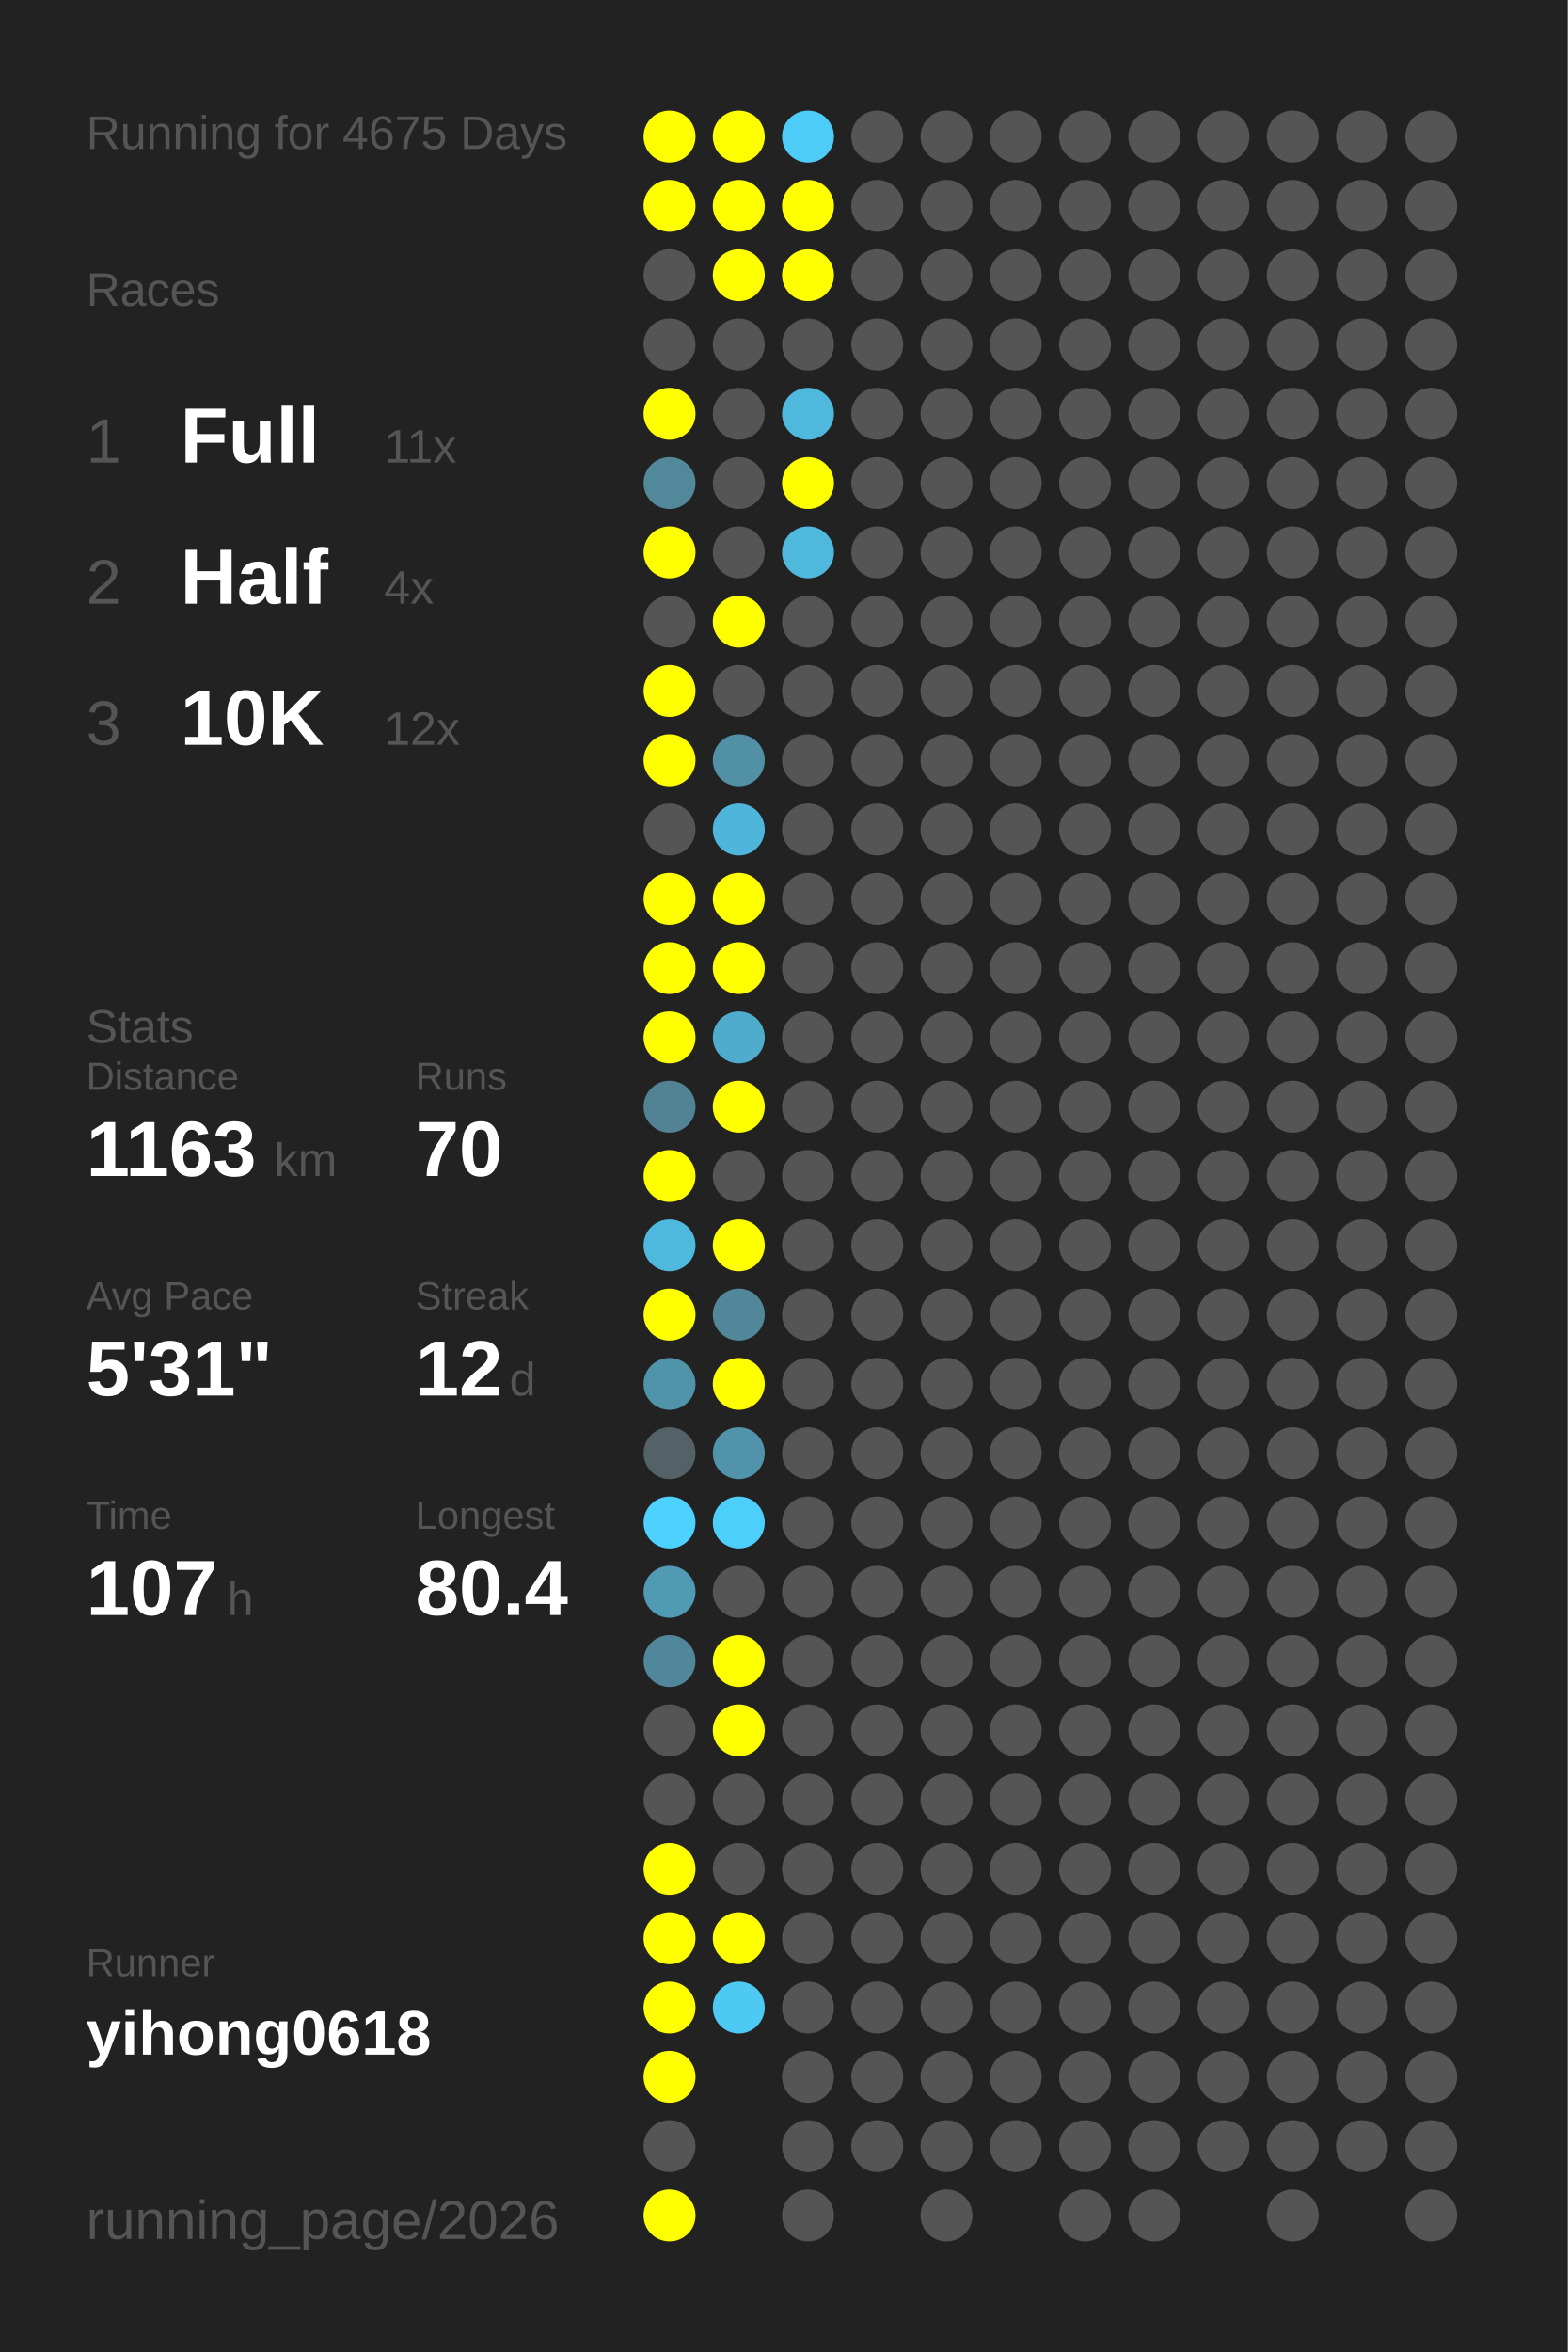
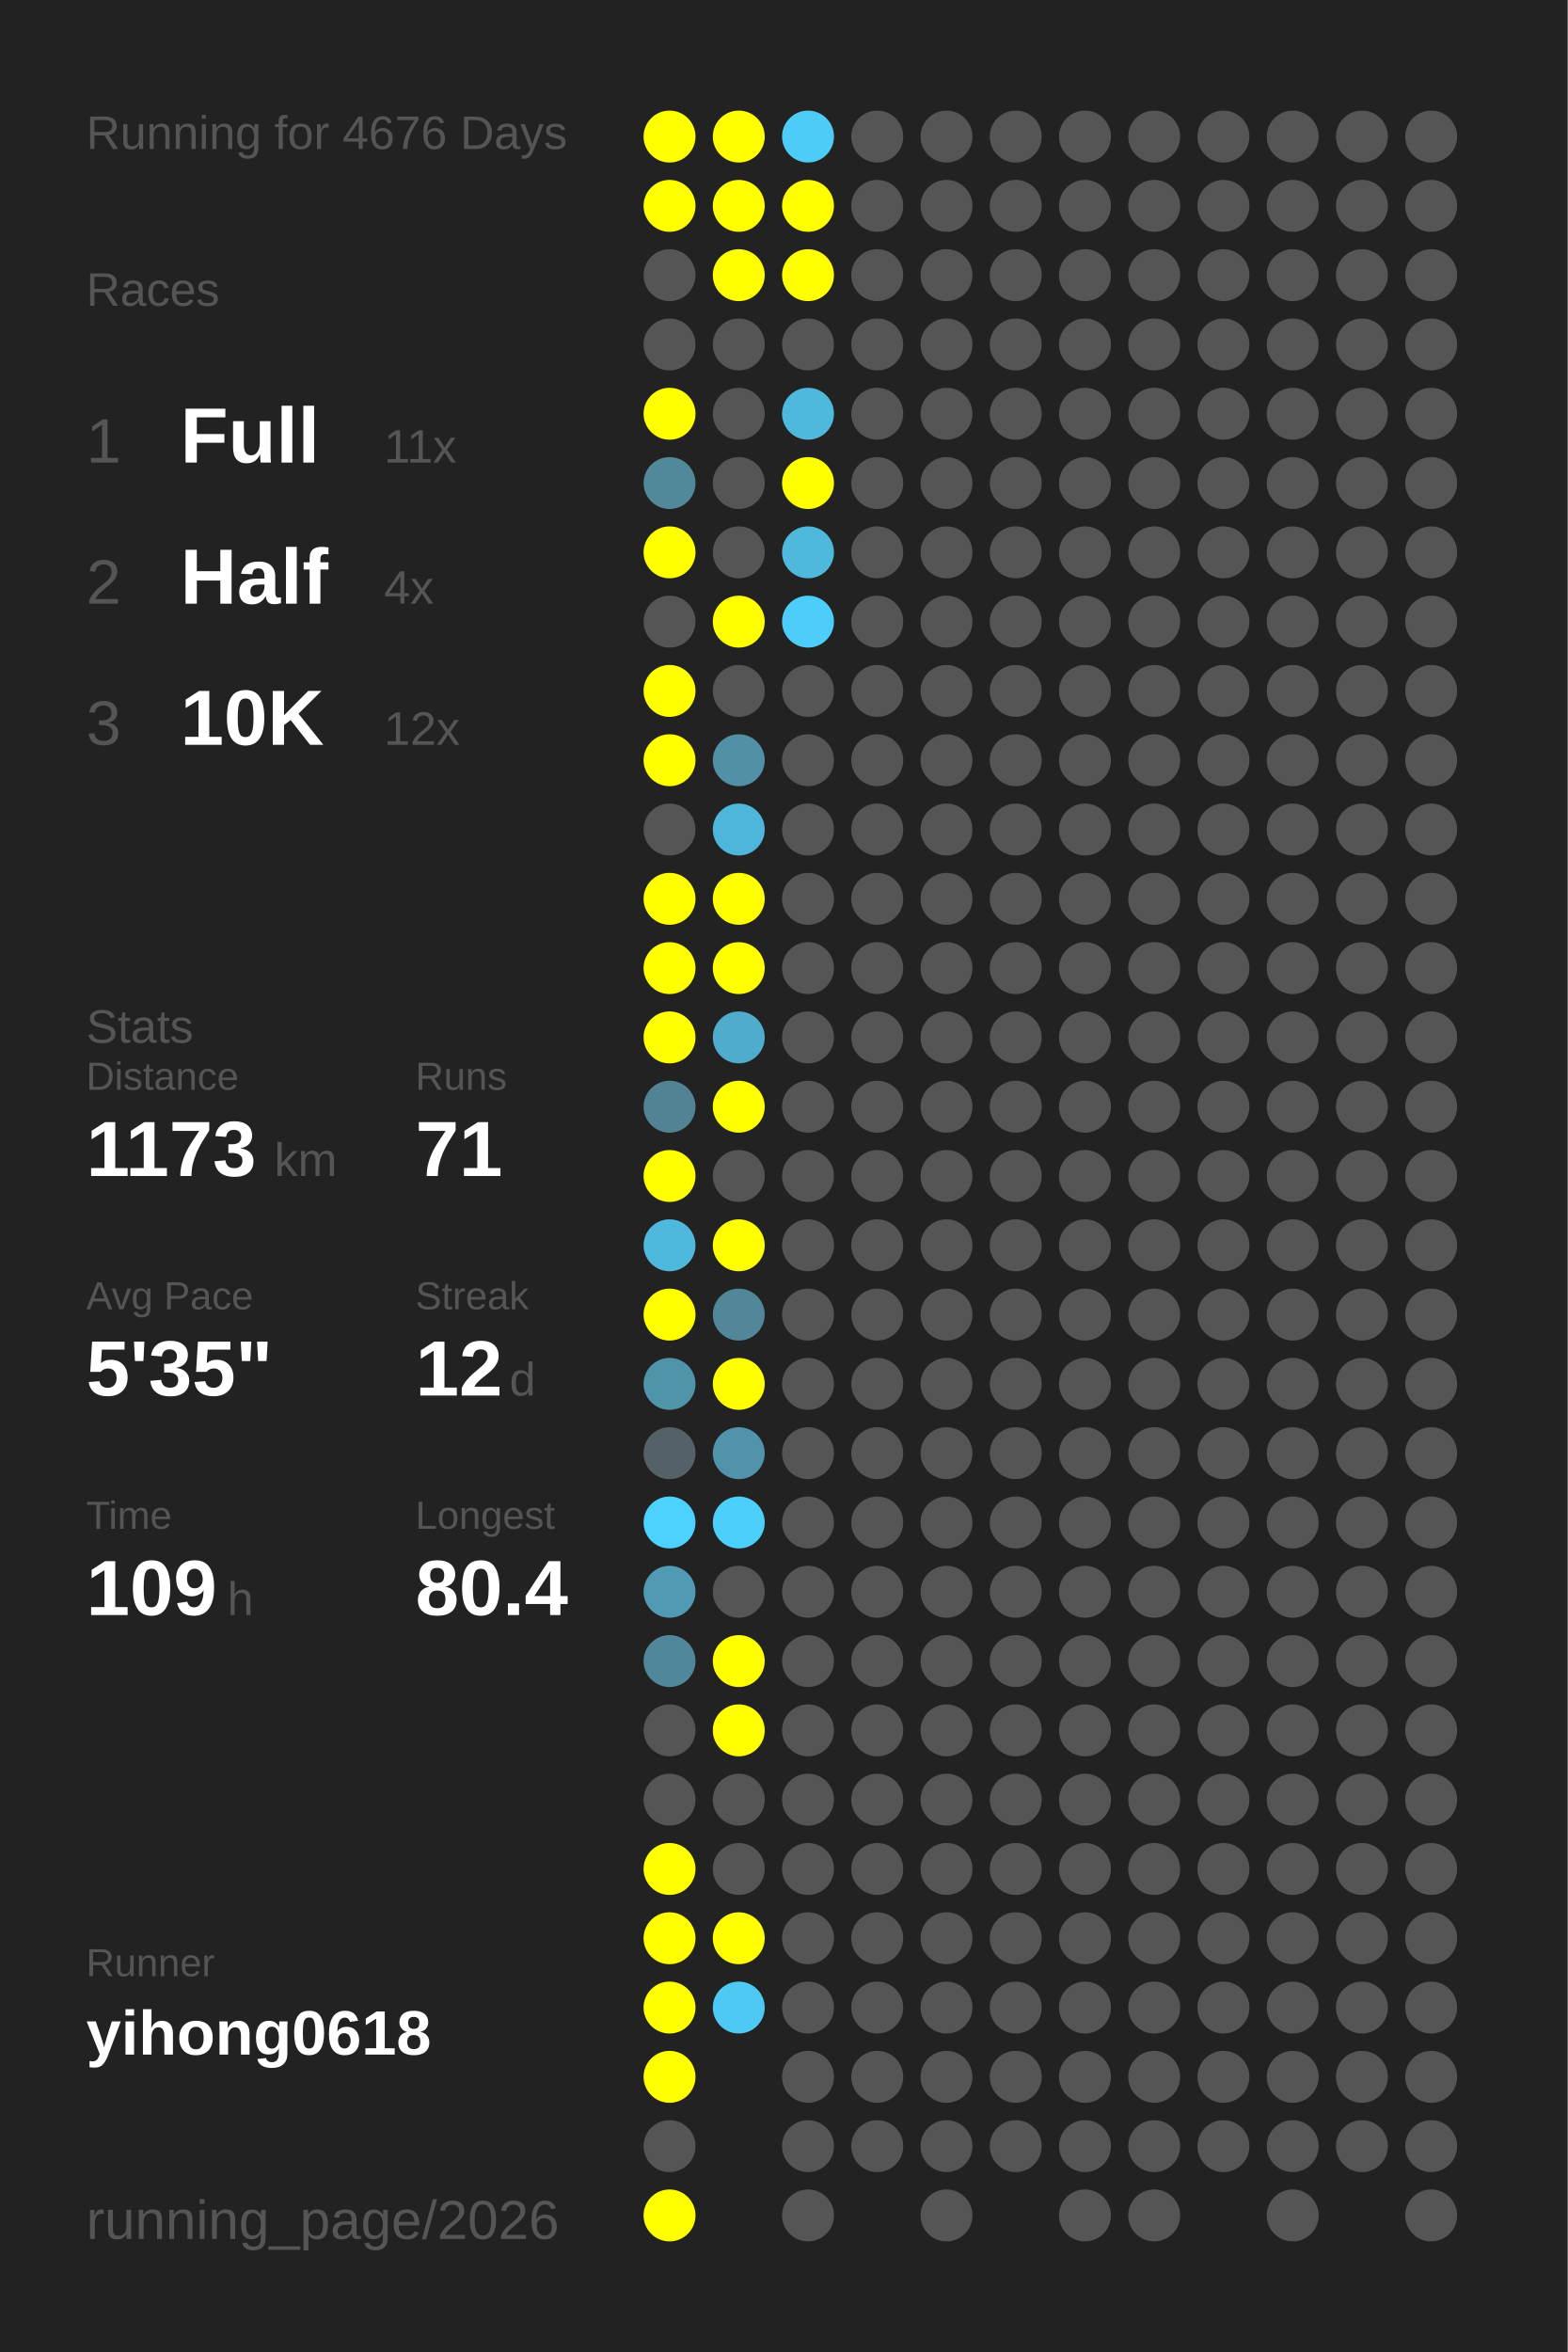
<svg xmlns="http://www.w3.org/2000/svg" baseProfile="full" height="300mm" version="1.1" viewBox="0,0,200,300" width="200mm">
  <defs />
  <rect fill="#222222" height="300" width="200" x="0" y="0" />
-   <text fill="#555555" style="font-size:6px; font-family:Arial;" x="11" y="19">Running for 4675 Days</text>
+   <text fill="#555555" style="font-size:6px; font-family:Arial;" x="11" y="19">Running for 4676 Days</text>
  <text fill="#555555" style="font-size:6px; font-family:Arial;" x="11" y="39">Races</text>
  <text fill="#555555" style="font-size:8px; font-family:Arial;" x="11" y="59">1</text>
  <text fill="#FFFFFF" style="font-size:10px; font-family:Arial; font-weight:bold;" x="23" y="59">Full</text>
  <text fill="#555555" style="font-size:6px; font-family:Arial;" x="49" y="59">11x</text>
  <text fill="#555555" style="font-size:8px; font-family:Arial;" x="11" y="77">2</text>
  <text fill="#FFFFFF" style="font-size:10px; font-family:Arial; font-weight:bold;" x="23" y="77">Half</text>
  <text fill="#555555" style="font-size:6px; font-family:Arial;" x="49" y="77">4x</text>
  <text fill="#555555" style="font-size:8px; font-family:Arial;" x="11" y="95">3</text>
  <text fill="#FFFFFF" style="font-size:10px; font-family:Arial; font-weight:bold;" x="23" y="95">10K</text>
  <text fill="#555555" style="font-size:6px; font-family:Arial;" x="49" y="95">12x</text>
  <text fill="#555555" style="font-size:6px; font-family:Arial;" x="11" y="133">Stats</text>
  <text fill="#555555" style="font-size:5px; font-family:Arial;" x="11" y="139">Distance</text>
-   <text fill="#FFFFFF" style="font-size:10px; font-family:Arial; font-weight:bold;" x="11" y="150">1163</text>
+   <text fill="#FFFFFF" style="font-size:10px; font-family:Arial; font-weight:bold;" x="11" y="150">1173</text>
  <text fill="#555555" style="font-size:6px; font-family:Arial;" x="35" y="150">km</text>
  <text fill="#555555" style="font-size:5px; font-family:Arial;" x="53" y="139">Runs</text>
-   <text fill="#FFFFFF" style="font-size:10px; font-family:Arial; font-weight:bold;" x="53" y="150">70</text>
+   <text fill="#FFFFFF" style="font-size:10px; font-family:Arial; font-weight:bold;" x="53" y="150">71</text>
  <text fill="#555555" style="font-size:5px; font-family:Arial;" x="11" y="167">Avg Pace</text>
-   <text fill="#FFFFFF" style="font-size:10px; font-family:Arial; font-weight:bold;" x="11" y="178">5'31"</text>
+   <text fill="#FFFFFF" style="font-size:10px; font-family:Arial; font-weight:bold;" x="11" y="178">5'35"</text>
  <text fill="#555555" style="font-size:5px; font-family:Arial;" x="53" y="167">Streak</text>
  <text fill="#FFFFFF" style="font-size:10px; font-family:Arial; font-weight:bold;" x="53" y="178">12</text>
  <text fill="#555555" style="font-size:6px; font-family:Arial;" x="65" y="178">d</text>
  <text fill="#555555" style="font-size:5px; font-family:Arial;" x="11" y="195">Time</text>
-   <text fill="#FFFFFF" style="font-size:10px; font-family:Arial; font-weight:bold;" x="11" y="206">107</text>
+   <text fill="#FFFFFF" style="font-size:10px; font-family:Arial; font-weight:bold;" x="11" y="206">109</text>
  <text fill="#555555" style="font-size:6px; font-family:Arial;" x="29" y="206">h</text>
  <text fill="#555555" style="font-size:5px; font-family:Arial;" x="53" y="195">Longest</text>
  <text fill="#FFFFFF" style="font-size:10px; font-family:Arial; font-weight:bold;" x="53" y="206">80.4</text>
  <text fill="#555555" style="font-size:5px; font-family:Arial;" x="11" y="252.065">Runner</text>
  <text fill="#FFFFFF" style="font-size:8px; font-family:Arial; font-weight:bold;" x="11" y="262.065">yihong0618</text>
  <text fill="#555555" style="font-size:7px; font-family:Arial;" x="11" y="285.581">running_page/2026</text>
  <circle cx="85.417" cy="17.419" fill="#FFFF00" r="3.312" />
  <circle cx="85.417" cy="26.258" fill="#FFFF00" r="3.312" />
  <circle cx="85.417" cy="35.097" fill="#555555" r="3.312" />
  <circle cx="85.417" cy="43.935" fill="#555555" r="3.312" />
  <circle cx="85.417" cy="52.774" fill="#FFFF00" r="3.312" />
  <circle cx="85.417" cy="61.613" fill="#51889a" r="3.312" />
  <circle cx="85.417" cy="70.452" fill="#FFFF00" r="3.312" />
  <circle cx="85.417" cy="79.29" fill="#555555" r="3.312" />
  <circle cx="85.417" cy="88.129" fill="#FFFF00" r="3.312" />
  <circle cx="85.417" cy="96.968" fill="#FFFF00" r="3.312" />
  <circle cx="85.417" cy="105.806" fill="#555555" r="3.312" />
  <circle cx="85.417" cy="114.645" fill="#FFFF00" r="3.312" />
  <circle cx="85.417" cy="123.484" fill="#FFFF00" r="3.312" />
  <circle cx="85.417" cy="132.323" fill="#FFFF00" r="3.312" />
  <circle cx="85.417" cy="141.161" fill="#528394" r="3.312" />
  <circle cx="85.417" cy="150" fill="#FFFF00" r="3.312" />
  <circle cx="85.417" cy="158.839" fill="#4eb9dd" r="3.312" />
  <circle cx="85.417" cy="167.677" fill="#FFFF00" r="3.312" />
  <circle cx="85.417" cy="176.516" fill="#5094aa" r="3.312" />
  <circle cx="85.417" cy="185.355" fill="#546166" r="3.312" />
  <circle cx="85.417" cy="194.194" fill="#4dd1fe" r="3.312" />
  <circle cx="85.417" cy="203.032" fill="#509ab3" r="3.312" />
  <circle cx="85.417" cy="211.871" fill="#51879a" r="3.312" />
  <circle cx="85.417" cy="220.71" fill="#555555" r="3.312" />
  <circle cx="85.417" cy="229.548" fill="#555555" r="3.312" />
  <circle cx="85.417" cy="238.387" fill="#FFFF00" r="3.312" />
  <circle cx="85.417" cy="247.226" fill="#FFFF00" r="3.312" />
  <circle cx="85.417" cy="256.065" fill="#FFFF00" r="3.312" />
  <circle cx="85.417" cy="264.903" fill="#FFFF00" r="3.312" />
  <circle cx="85.417" cy="273.742" fill="#555555" r="3.312" />
  <circle cx="85.417" cy="282.581" fill="#FFFF00" r="3.312" />
  <circle cx="94.25" cy="17.419" fill="#FFFF00" r="3.312" />
  <circle cx="94.25" cy="26.258" fill="#FFFF00" r="3.312" />
  <circle cx="94.25" cy="35.097" fill="#FFFF00" r="3.312" />
  <circle cx="94.25" cy="43.935" fill="#555555" r="3.312" />
  <circle cx="94.25" cy="52.774" fill="#555555" r="3.312" />
  <circle cx="94.25" cy="61.613" fill="#555555" r="3.312" />
  <circle cx="94.25" cy="70.452" fill="#555555" r="3.312" />
  <circle cx="94.25" cy="79.29" fill="#FFFF00" r="3.312" />
  <circle cx="94.25" cy="88.129" fill="#555555" r="3.312" />
  <circle cx="94.25" cy="96.968" fill="#5190a5" r="3.312" />
  <circle cx="94.25" cy="105.806" fill="#4eb6da" r="3.312" />
  <circle cx="94.25" cy="114.645" fill="#FFFF00" r="3.312" />
  <circle cx="94.25" cy="123.484" fill="#FFFF00" r="3.312" />
  <circle cx="94.25" cy="132.323" fill="#4faccc" r="3.312" />
  <circle cx="94.25" cy="141.161" fill="#FFFF00" r="3.312" />
  <circle cx="94.25" cy="150" fill="#555555" r="3.312" />
  <circle cx="94.25" cy="158.839" fill="#FFFF00" r="3.312" />
  <circle cx="94.25" cy="167.677" fill="#518799" r="3.312" />
  <circle cx="94.25" cy="176.516" fill="#FFFF00" r="3.312" />
  <circle cx="94.25" cy="185.355" fill="#5093aa" r="3.312" />
  <circle cx="94.25" cy="194.194" fill="#4dcffb" r="3.312" />
  <circle cx="94.25" cy="203.032" fill="#555555" r="3.312" />
  <circle cx="94.25" cy="211.871" fill="#FFFF00" r="3.312" />
  <circle cx="94.25" cy="220.71" fill="#FFFF00" r="3.312" />
  <circle cx="94.25" cy="229.548" fill="#555555" r="3.312" />
  <circle cx="94.25" cy="238.387" fill="#555555" r="3.312" />
  <circle cx="94.25" cy="247.226" fill="#FFFF00" r="3.312" />
  <circle cx="94.25" cy="256.065" fill="#4dc9f3" r="3.312" />
  <circle cx="103.083" cy="17.419" fill="#4dccf7" r="3.312" />
  <circle cx="103.083" cy="26.258" fill="#FFFF00" r="3.312" />
  <circle cx="103.083" cy="35.097" fill="#FFFF00" r="3.312" />
  <circle cx="103.083" cy="43.935" fill="#555555" r="3.312" />
  <circle cx="103.083" cy="52.774" fill="#4eb9dd" r="3.312" />
  <circle cx="103.083" cy="61.613" fill="#FFFF00" r="3.312" />
  <circle cx="103.083" cy="70.452" fill="#4eb9dd" r="3.312" />
-   <circle cx="103.083" cy="79.29" fill="#555555" r="3.312" />
+   <circle cx="103.083" cy="79.29" fill="#4dcefa" r="3.312" />
  <circle cx="103.083" cy="88.129" fill="#555555" r="3.312" />
  <circle cx="103.083" cy="96.968" fill="#555555" r="3.312" />
  <circle cx="103.083" cy="105.806" fill="#555555" r="3.312" />
  <circle cx="103.083" cy="114.645" fill="#555555" r="3.312" />
  <circle cx="103.083" cy="123.484" fill="#555555" r="3.312" />
  <circle cx="103.083" cy="132.323" fill="#555555" r="3.312" />
  <circle cx="103.083" cy="141.161" fill="#555555" r="3.312" />
  <circle cx="103.083" cy="150" fill="#555555" r="3.312" />
  <circle cx="103.083" cy="158.839" fill="#555555" r="3.312" />
  <circle cx="103.083" cy="167.677" fill="#555555" r="3.312" />
  <circle cx="103.083" cy="176.516" fill="#555555" r="3.312" />
  <circle cx="103.083" cy="185.355" fill="#555555" r="3.312" />
  <circle cx="103.083" cy="194.194" fill="#555555" r="3.312" />
  <circle cx="103.083" cy="203.032" fill="#555555" r="3.312" />
  <circle cx="103.083" cy="211.871" fill="#555555" r="3.312" />
  <circle cx="103.083" cy="220.71" fill="#555555" r="3.312" />
  <circle cx="103.083" cy="229.548" fill="#555555" r="3.312" />
  <circle cx="103.083" cy="238.387" fill="#555555" r="3.312" />
  <circle cx="103.083" cy="247.226" fill="#555555" r="3.312" />
  <circle cx="103.083" cy="256.065" fill="#555555" r="3.312" />
  <circle cx="103.083" cy="264.903" fill="#555555" r="3.312" />
  <circle cx="103.083" cy="273.742" fill="#555555" r="3.312" />
  <circle cx="103.083" cy="282.581" fill="#555555" r="3.312" />
  <circle cx="111.917" cy="17.419" fill="#555555" r="3.312" />
  <circle cx="111.917" cy="26.258" fill="#555555" r="3.312" />
  <circle cx="111.917" cy="35.097" fill="#555555" r="3.312" />
  <circle cx="111.917" cy="43.935" fill="#555555" r="3.312" />
  <circle cx="111.917" cy="52.774" fill="#555555" r="3.312" />
  <circle cx="111.917" cy="61.613" fill="#555555" r="3.312" />
  <circle cx="111.917" cy="70.452" fill="#555555" r="3.312" />
  <circle cx="111.917" cy="79.29" fill="#555555" r="3.312" />
  <circle cx="111.917" cy="88.129" fill="#555555" r="3.312" />
  <circle cx="111.917" cy="96.968" fill="#555555" r="3.312" />
  <circle cx="111.917" cy="105.806" fill="#555555" r="3.312" />
  <circle cx="111.917" cy="114.645" fill="#555555" r="3.312" />
  <circle cx="111.917" cy="123.484" fill="#555555" r="3.312" />
  <circle cx="111.917" cy="132.323" fill="#555555" r="3.312" />
  <circle cx="111.917" cy="141.161" fill="#555555" r="3.312" />
  <circle cx="111.917" cy="150" fill="#555555" r="3.312" />
  <circle cx="111.917" cy="158.839" fill="#555555" r="3.312" />
  <circle cx="111.917" cy="167.677" fill="#555555" r="3.312" />
  <circle cx="111.917" cy="176.516" fill="#555555" r="3.312" />
  <circle cx="111.917" cy="185.355" fill="#555555" r="3.312" />
  <circle cx="111.917" cy="194.194" fill="#555555" r="3.312" />
  <circle cx="111.917" cy="203.032" fill="#555555" r="3.312" />
  <circle cx="111.917" cy="211.871" fill="#555555" r="3.312" />
  <circle cx="111.917" cy="220.71" fill="#555555" r="3.312" />
  <circle cx="111.917" cy="229.548" fill="#555555" r="3.312" />
  <circle cx="111.917" cy="238.387" fill="#555555" r="3.312" />
  <circle cx="111.917" cy="247.226" fill="#555555" r="3.312" />
  <circle cx="111.917" cy="256.065" fill="#555555" r="3.312" />
  <circle cx="111.917" cy="264.903" fill="#555555" r="3.312" />
  <circle cx="111.917" cy="273.742" fill="#555555" r="3.312" />
  <circle cx="120.75" cy="17.419" fill="#555555" r="3.312" />
  <circle cx="120.75" cy="26.258" fill="#555555" r="3.312" />
  <circle cx="120.75" cy="35.097" fill="#555555" r="3.312" />
  <circle cx="120.75" cy="43.935" fill="#555555" r="3.312" />
  <circle cx="120.75" cy="52.774" fill="#555555" r="3.312" />
  <circle cx="120.75" cy="61.613" fill="#555555" r="3.312" />
  <circle cx="120.75" cy="70.452" fill="#555555" r="3.312" />
  <circle cx="120.75" cy="79.29" fill="#555555" r="3.312" />
  <circle cx="120.75" cy="88.129" fill="#555555" r="3.312" />
  <circle cx="120.75" cy="96.968" fill="#555555" r="3.312" />
  <circle cx="120.75" cy="105.806" fill="#555555" r="3.312" />
  <circle cx="120.75" cy="114.645" fill="#555555" r="3.312" />
  <circle cx="120.75" cy="123.484" fill="#555555" r="3.312" />
  <circle cx="120.75" cy="132.323" fill="#555555" r="3.312" />
  <circle cx="120.75" cy="141.161" fill="#555555" r="3.312" />
  <circle cx="120.75" cy="150" fill="#555555" r="3.312" />
  <circle cx="120.75" cy="158.839" fill="#555555" r="3.312" />
  <circle cx="120.75" cy="167.677" fill="#555555" r="3.312" />
  <circle cx="120.75" cy="176.516" fill="#555555" r="3.312" />
  <circle cx="120.75" cy="185.355" fill="#555555" r="3.312" />
  <circle cx="120.75" cy="194.194" fill="#555555" r="3.312" />
  <circle cx="120.75" cy="203.032" fill="#555555" r="3.312" />
  <circle cx="120.75" cy="211.871" fill="#555555" r="3.312" />
  <circle cx="120.75" cy="220.71" fill="#555555" r="3.312" />
  <circle cx="120.75" cy="229.548" fill="#555555" r="3.312" />
  <circle cx="120.75" cy="238.387" fill="#555555" r="3.312" />
  <circle cx="120.75" cy="247.226" fill="#555555" r="3.312" />
  <circle cx="120.75" cy="256.065" fill="#555555" r="3.312" />
  <circle cx="120.75" cy="264.903" fill="#555555" r="3.312" />
  <circle cx="120.75" cy="273.742" fill="#555555" r="3.312" />
  <circle cx="120.75" cy="282.581" fill="#555555" r="3.312" />
  <circle cx="129.583" cy="17.419" fill="#555555" r="3.312" />
  <circle cx="129.583" cy="26.258" fill="#555555" r="3.312" />
  <circle cx="129.583" cy="35.097" fill="#555555" r="3.312" />
  <circle cx="129.583" cy="43.935" fill="#555555" r="3.312" />
  <circle cx="129.583" cy="52.774" fill="#555555" r="3.312" />
  <circle cx="129.583" cy="61.613" fill="#555555" r="3.312" />
  <circle cx="129.583" cy="70.452" fill="#555555" r="3.312" />
  <circle cx="129.583" cy="79.29" fill="#555555" r="3.312" />
  <circle cx="129.583" cy="88.129" fill="#555555" r="3.312" />
  <circle cx="129.583" cy="96.968" fill="#555555" r="3.312" />
  <circle cx="129.583" cy="105.806" fill="#555555" r="3.312" />
  <circle cx="129.583" cy="114.645" fill="#555555" r="3.312" />
  <circle cx="129.583" cy="123.484" fill="#555555" r="3.312" />
  <circle cx="129.583" cy="132.323" fill="#555555" r="3.312" />
  <circle cx="129.583" cy="141.161" fill="#555555" r="3.312" />
  <circle cx="129.583" cy="150" fill="#555555" r="3.312" />
  <circle cx="129.583" cy="158.839" fill="#555555" r="3.312" />
  <circle cx="129.583" cy="167.677" fill="#555555" r="3.312" />
  <circle cx="129.583" cy="176.516" fill="#555555" r="3.312" />
  <circle cx="129.583" cy="185.355" fill="#555555" r="3.312" />
  <circle cx="129.583" cy="194.194" fill="#555555" r="3.312" />
  <circle cx="129.583" cy="203.032" fill="#555555" r="3.312" />
  <circle cx="129.583" cy="211.871" fill="#555555" r="3.312" />
  <circle cx="129.583" cy="220.71" fill="#555555" r="3.312" />
  <circle cx="129.583" cy="229.548" fill="#555555" r="3.312" />
  <circle cx="129.583" cy="238.387" fill="#555555" r="3.312" />
  <circle cx="129.583" cy="247.226" fill="#555555" r="3.312" />
  <circle cx="129.583" cy="256.065" fill="#555555" r="3.312" />
  <circle cx="129.583" cy="264.903" fill="#555555" r="3.312" />
  <circle cx="129.583" cy="273.742" fill="#555555" r="3.312" />
  <circle cx="138.417" cy="17.419" fill="#555555" r="3.312" />
  <circle cx="138.417" cy="26.258" fill="#555555" r="3.312" />
  <circle cx="138.417" cy="35.097" fill="#555555" r="3.312" />
  <circle cx="138.417" cy="43.935" fill="#555555" r="3.312" />
  <circle cx="138.417" cy="52.774" fill="#555555" r="3.312" />
  <circle cx="138.417" cy="61.613" fill="#555555" r="3.312" />
  <circle cx="138.417" cy="70.452" fill="#555555" r="3.312" />
  <circle cx="138.417" cy="79.29" fill="#555555" r="3.312" />
  <circle cx="138.417" cy="88.129" fill="#555555" r="3.312" />
  <circle cx="138.417" cy="96.968" fill="#555555" r="3.312" />
  <circle cx="138.417" cy="105.806" fill="#555555" r="3.312" />
  <circle cx="138.417" cy="114.645" fill="#555555" r="3.312" />
  <circle cx="138.417" cy="123.484" fill="#555555" r="3.312" />
  <circle cx="138.417" cy="132.323" fill="#555555" r="3.312" />
  <circle cx="138.417" cy="141.161" fill="#555555" r="3.312" />
  <circle cx="138.417" cy="150" fill="#555555" r="3.312" />
  <circle cx="138.417" cy="158.839" fill="#555555" r="3.312" />
  <circle cx="138.417" cy="167.677" fill="#555555" r="3.312" />
  <circle cx="138.417" cy="176.516" fill="#555555" r="3.312" />
  <circle cx="138.417" cy="185.355" fill="#555555" r="3.312" />
  <circle cx="138.417" cy="194.194" fill="#555555" r="3.312" />
  <circle cx="138.417" cy="203.032" fill="#555555" r="3.312" />
  <circle cx="138.417" cy="211.871" fill="#555555" r="3.312" />
  <circle cx="138.417" cy="220.71" fill="#555555" r="3.312" />
  <circle cx="138.417" cy="229.548" fill="#555555" r="3.312" />
  <circle cx="138.417" cy="238.387" fill="#555555" r="3.312" />
  <circle cx="138.417" cy="247.226" fill="#555555" r="3.312" />
  <circle cx="138.417" cy="256.065" fill="#555555" r="3.312" />
  <circle cx="138.417" cy="264.903" fill="#555555" r="3.312" />
  <circle cx="138.417" cy="273.742" fill="#555555" r="3.312" />
  <circle cx="138.417" cy="282.581" fill="#555555" r="3.312" />
  <circle cx="147.25" cy="17.419" fill="#555555" r="3.312" />
  <circle cx="147.25" cy="26.258" fill="#555555" r="3.312" />
  <circle cx="147.25" cy="35.097" fill="#555555" r="3.312" />
  <circle cx="147.25" cy="43.935" fill="#555555" r="3.312" />
  <circle cx="147.25" cy="52.774" fill="#555555" r="3.312" />
  <circle cx="147.25" cy="61.613" fill="#555555" r="3.312" />
  <circle cx="147.25" cy="70.452" fill="#555555" r="3.312" />
  <circle cx="147.25" cy="79.29" fill="#555555" r="3.312" />
  <circle cx="147.25" cy="88.129" fill="#555555" r="3.312" />
  <circle cx="147.25" cy="96.968" fill="#555555" r="3.312" />
  <circle cx="147.25" cy="105.806" fill="#555555" r="3.312" />
  <circle cx="147.25" cy="114.645" fill="#555555" r="3.312" />
  <circle cx="147.25" cy="123.484" fill="#555555" r="3.312" />
  <circle cx="147.25" cy="132.323" fill="#555555" r="3.312" />
  <circle cx="147.25" cy="141.161" fill="#555555" r="3.312" />
  <circle cx="147.25" cy="150" fill="#555555" r="3.312" />
  <circle cx="147.25" cy="158.839" fill="#555555" r="3.312" />
  <circle cx="147.25" cy="167.677" fill="#555555" r="3.312" />
  <circle cx="147.25" cy="176.516" fill="#555555" r="3.312" />
  <circle cx="147.25" cy="185.355" fill="#555555" r="3.312" />
  <circle cx="147.25" cy="194.194" fill="#555555" r="3.312" />
  <circle cx="147.25" cy="203.032" fill="#555555" r="3.312" />
  <circle cx="147.25" cy="211.871" fill="#555555" r="3.312" />
  <circle cx="147.25" cy="220.71" fill="#555555" r="3.312" />
  <circle cx="147.25" cy="229.548" fill="#555555" r="3.312" />
  <circle cx="147.25" cy="238.387" fill="#555555" r="3.312" />
  <circle cx="147.25" cy="247.226" fill="#555555" r="3.312" />
  <circle cx="147.25" cy="256.065" fill="#555555" r="3.312" />
  <circle cx="147.25" cy="264.903" fill="#555555" r="3.312" />
  <circle cx="147.25" cy="273.742" fill="#555555" r="3.312" />
  <circle cx="147.25" cy="282.581" fill="#555555" r="3.312" />
  <circle cx="156.083" cy="17.419" fill="#555555" r="3.312" />
  <circle cx="156.083" cy="26.258" fill="#555555" r="3.312" />
  <circle cx="156.083" cy="35.097" fill="#555555" r="3.312" />
  <circle cx="156.083" cy="43.935" fill="#555555" r="3.312" />
  <circle cx="156.083" cy="52.774" fill="#555555" r="3.312" />
  <circle cx="156.083" cy="61.613" fill="#555555" r="3.312" />
  <circle cx="156.083" cy="70.452" fill="#555555" r="3.312" />
  <circle cx="156.083" cy="79.29" fill="#555555" r="3.312" />
  <circle cx="156.083" cy="88.129" fill="#555555" r="3.312" />
  <circle cx="156.083" cy="96.968" fill="#555555" r="3.312" />
  <circle cx="156.083" cy="105.806" fill="#555555" r="3.312" />
  <circle cx="156.083" cy="114.645" fill="#555555" r="3.312" />
  <circle cx="156.083" cy="123.484" fill="#555555" r="3.312" />
  <circle cx="156.083" cy="132.323" fill="#555555" r="3.312" />
  <circle cx="156.083" cy="141.161" fill="#555555" r="3.312" />
  <circle cx="156.083" cy="150" fill="#555555" r="3.312" />
  <circle cx="156.083" cy="158.839" fill="#555555" r="3.312" />
  <circle cx="156.083" cy="167.677" fill="#555555" r="3.312" />
  <circle cx="156.083" cy="176.516" fill="#555555" r="3.312" />
  <circle cx="156.083" cy="185.355" fill="#555555" r="3.312" />
  <circle cx="156.083" cy="194.194" fill="#555555" r="3.312" />
  <circle cx="156.083" cy="203.032" fill="#555555" r="3.312" />
  <circle cx="156.083" cy="211.871" fill="#555555" r="3.312" />
  <circle cx="156.083" cy="220.71" fill="#555555" r="3.312" />
  <circle cx="156.083" cy="229.548" fill="#555555" r="3.312" />
  <circle cx="156.083" cy="238.387" fill="#555555" r="3.312" />
  <circle cx="156.083" cy="247.226" fill="#555555" r="3.312" />
  <circle cx="156.083" cy="256.065" fill="#555555" r="3.312" />
  <circle cx="156.083" cy="264.903" fill="#555555" r="3.312" />
  <circle cx="156.083" cy="273.742" fill="#555555" r="3.312" />
  <circle cx="164.917" cy="17.419" fill="#555555" r="3.312" />
  <circle cx="164.917" cy="26.258" fill="#555555" r="3.312" />
  <circle cx="164.917" cy="35.097" fill="#555555" r="3.312" />
  <circle cx="164.917" cy="43.935" fill="#555555" r="3.312" />
  <circle cx="164.917" cy="52.774" fill="#555555" r="3.312" />
  <circle cx="164.917" cy="61.613" fill="#555555" r="3.312" />
  <circle cx="164.917" cy="70.452" fill="#555555" r="3.312" />
  <circle cx="164.917" cy="79.29" fill="#555555" r="3.312" />
  <circle cx="164.917" cy="88.129" fill="#555555" r="3.312" />
  <circle cx="164.917" cy="96.968" fill="#555555" r="3.312" />
  <circle cx="164.917" cy="105.806" fill="#555555" r="3.312" />
  <circle cx="164.917" cy="114.645" fill="#555555" r="3.312" />
  <circle cx="164.917" cy="123.484" fill="#555555" r="3.312" />
  <circle cx="164.917" cy="132.323" fill="#555555" r="3.312" />
  <circle cx="164.917" cy="141.161" fill="#555555" r="3.312" />
  <circle cx="164.917" cy="150" fill="#555555" r="3.312" />
  <circle cx="164.917" cy="158.839" fill="#555555" r="3.312" />
  <circle cx="164.917" cy="167.677" fill="#555555" r="3.312" />
  <circle cx="164.917" cy="176.516" fill="#555555" r="3.312" />
  <circle cx="164.917" cy="185.355" fill="#555555" r="3.312" />
  <circle cx="164.917" cy="194.194" fill="#555555" r="3.312" />
  <circle cx="164.917" cy="203.032" fill="#555555" r="3.312" />
  <circle cx="164.917" cy="211.871" fill="#555555" r="3.312" />
  <circle cx="164.917" cy="220.71" fill="#555555" r="3.312" />
  <circle cx="164.917" cy="229.548" fill="#555555" r="3.312" />
  <circle cx="164.917" cy="238.387" fill="#555555" r="3.312" />
  <circle cx="164.917" cy="247.226" fill="#555555" r="3.312" />
  <circle cx="164.917" cy="256.065" fill="#555555" r="3.312" />
  <circle cx="164.917" cy="264.903" fill="#555555" r="3.312" />
  <circle cx="164.917" cy="273.742" fill="#555555" r="3.312" />
  <circle cx="164.917" cy="282.581" fill="#555555" r="3.312" />
  <circle cx="173.75" cy="17.419" fill="#555555" r="3.312" />
  <circle cx="173.75" cy="26.258" fill="#555555" r="3.312" />
  <circle cx="173.75" cy="35.097" fill="#555555" r="3.312" />
  <circle cx="173.75" cy="43.935" fill="#555555" r="3.312" />
  <circle cx="173.75" cy="52.774" fill="#555555" r="3.312" />
  <circle cx="173.75" cy="61.613" fill="#555555" r="3.312" />
  <circle cx="173.75" cy="70.452" fill="#555555" r="3.312" />
  <circle cx="173.75" cy="79.29" fill="#555555" r="3.312" />
  <circle cx="173.75" cy="88.129" fill="#555555" r="3.312" />
  <circle cx="173.75" cy="96.968" fill="#555555" r="3.312" />
  <circle cx="173.75" cy="105.806" fill="#555555" r="3.312" />
  <circle cx="173.75" cy="114.645" fill="#555555" r="3.312" />
  <circle cx="173.75" cy="123.484" fill="#555555" r="3.312" />
  <circle cx="173.75" cy="132.323" fill="#555555" r="3.312" />
  <circle cx="173.75" cy="141.161" fill="#555555" r="3.312" />
  <circle cx="173.75" cy="150" fill="#555555" r="3.312" />
  <circle cx="173.75" cy="158.839" fill="#555555" r="3.312" />
  <circle cx="173.75" cy="167.677" fill="#555555" r="3.312" />
  <circle cx="173.75" cy="176.516" fill="#555555" r="3.312" />
  <circle cx="173.75" cy="185.355" fill="#555555" r="3.312" />
  <circle cx="173.75" cy="194.194" fill="#555555" r="3.312" />
  <circle cx="173.75" cy="203.032" fill="#555555" r="3.312" />
  <circle cx="173.75" cy="211.871" fill="#555555" r="3.312" />
  <circle cx="173.75" cy="220.71" fill="#555555" r="3.312" />
  <circle cx="173.75" cy="229.548" fill="#555555" r="3.312" />
  <circle cx="173.75" cy="238.387" fill="#555555" r="3.312" />
  <circle cx="173.75" cy="247.226" fill="#555555" r="3.312" />
  <circle cx="173.75" cy="256.065" fill="#555555" r="3.312" />
  <circle cx="173.75" cy="264.903" fill="#555555" r="3.312" />
  <circle cx="173.75" cy="273.742" fill="#555555" r="3.312" />
  <circle cx="182.583" cy="17.419" fill="#555555" r="3.312" />
  <circle cx="182.583" cy="26.258" fill="#555555" r="3.312" />
  <circle cx="182.583" cy="35.097" fill="#555555" r="3.312" />
  <circle cx="182.583" cy="43.935" fill="#555555" r="3.312" />
  <circle cx="182.583" cy="52.774" fill="#555555" r="3.312" />
  <circle cx="182.583" cy="61.613" fill="#555555" r="3.312" />
  <circle cx="182.583" cy="70.452" fill="#555555" r="3.312" />
  <circle cx="182.583" cy="79.29" fill="#555555" r="3.312" />
  <circle cx="182.583" cy="88.129" fill="#555555" r="3.312" />
  <circle cx="182.583" cy="96.968" fill="#555555" r="3.312" />
  <circle cx="182.583" cy="105.806" fill="#555555" r="3.312" />
  <circle cx="182.583" cy="114.645" fill="#555555" r="3.312" />
  <circle cx="182.583" cy="123.484" fill="#555555" r="3.312" />
  <circle cx="182.583" cy="132.323" fill="#555555" r="3.312" />
  <circle cx="182.583" cy="141.161" fill="#555555" r="3.312" />
  <circle cx="182.583" cy="150" fill="#555555" r="3.312" />
  <circle cx="182.583" cy="158.839" fill="#555555" r="3.312" />
  <circle cx="182.583" cy="167.677" fill="#555555" r="3.312" />
  <circle cx="182.583" cy="176.516" fill="#555555" r="3.312" />
  <circle cx="182.583" cy="185.355" fill="#555555" r="3.312" />
  <circle cx="182.583" cy="194.194" fill="#555555" r="3.312" />
  <circle cx="182.583" cy="203.032" fill="#555555" r="3.312" />
  <circle cx="182.583" cy="211.871" fill="#555555" r="3.312" />
  <circle cx="182.583" cy="220.71" fill="#555555" r="3.312" />
  <circle cx="182.583" cy="229.548" fill="#555555" r="3.312" />
  <circle cx="182.583" cy="238.387" fill="#555555" r="3.312" />
  <circle cx="182.583" cy="247.226" fill="#555555" r="3.312" />
  <circle cx="182.583" cy="256.065" fill="#555555" r="3.312" />
  <circle cx="182.583" cy="264.903" fill="#555555" r="3.312" />
  <circle cx="182.583" cy="273.742" fill="#555555" r="3.312" />
  <circle cx="182.583" cy="282.581" fill="#555555" r="3.312" />
</svg>
